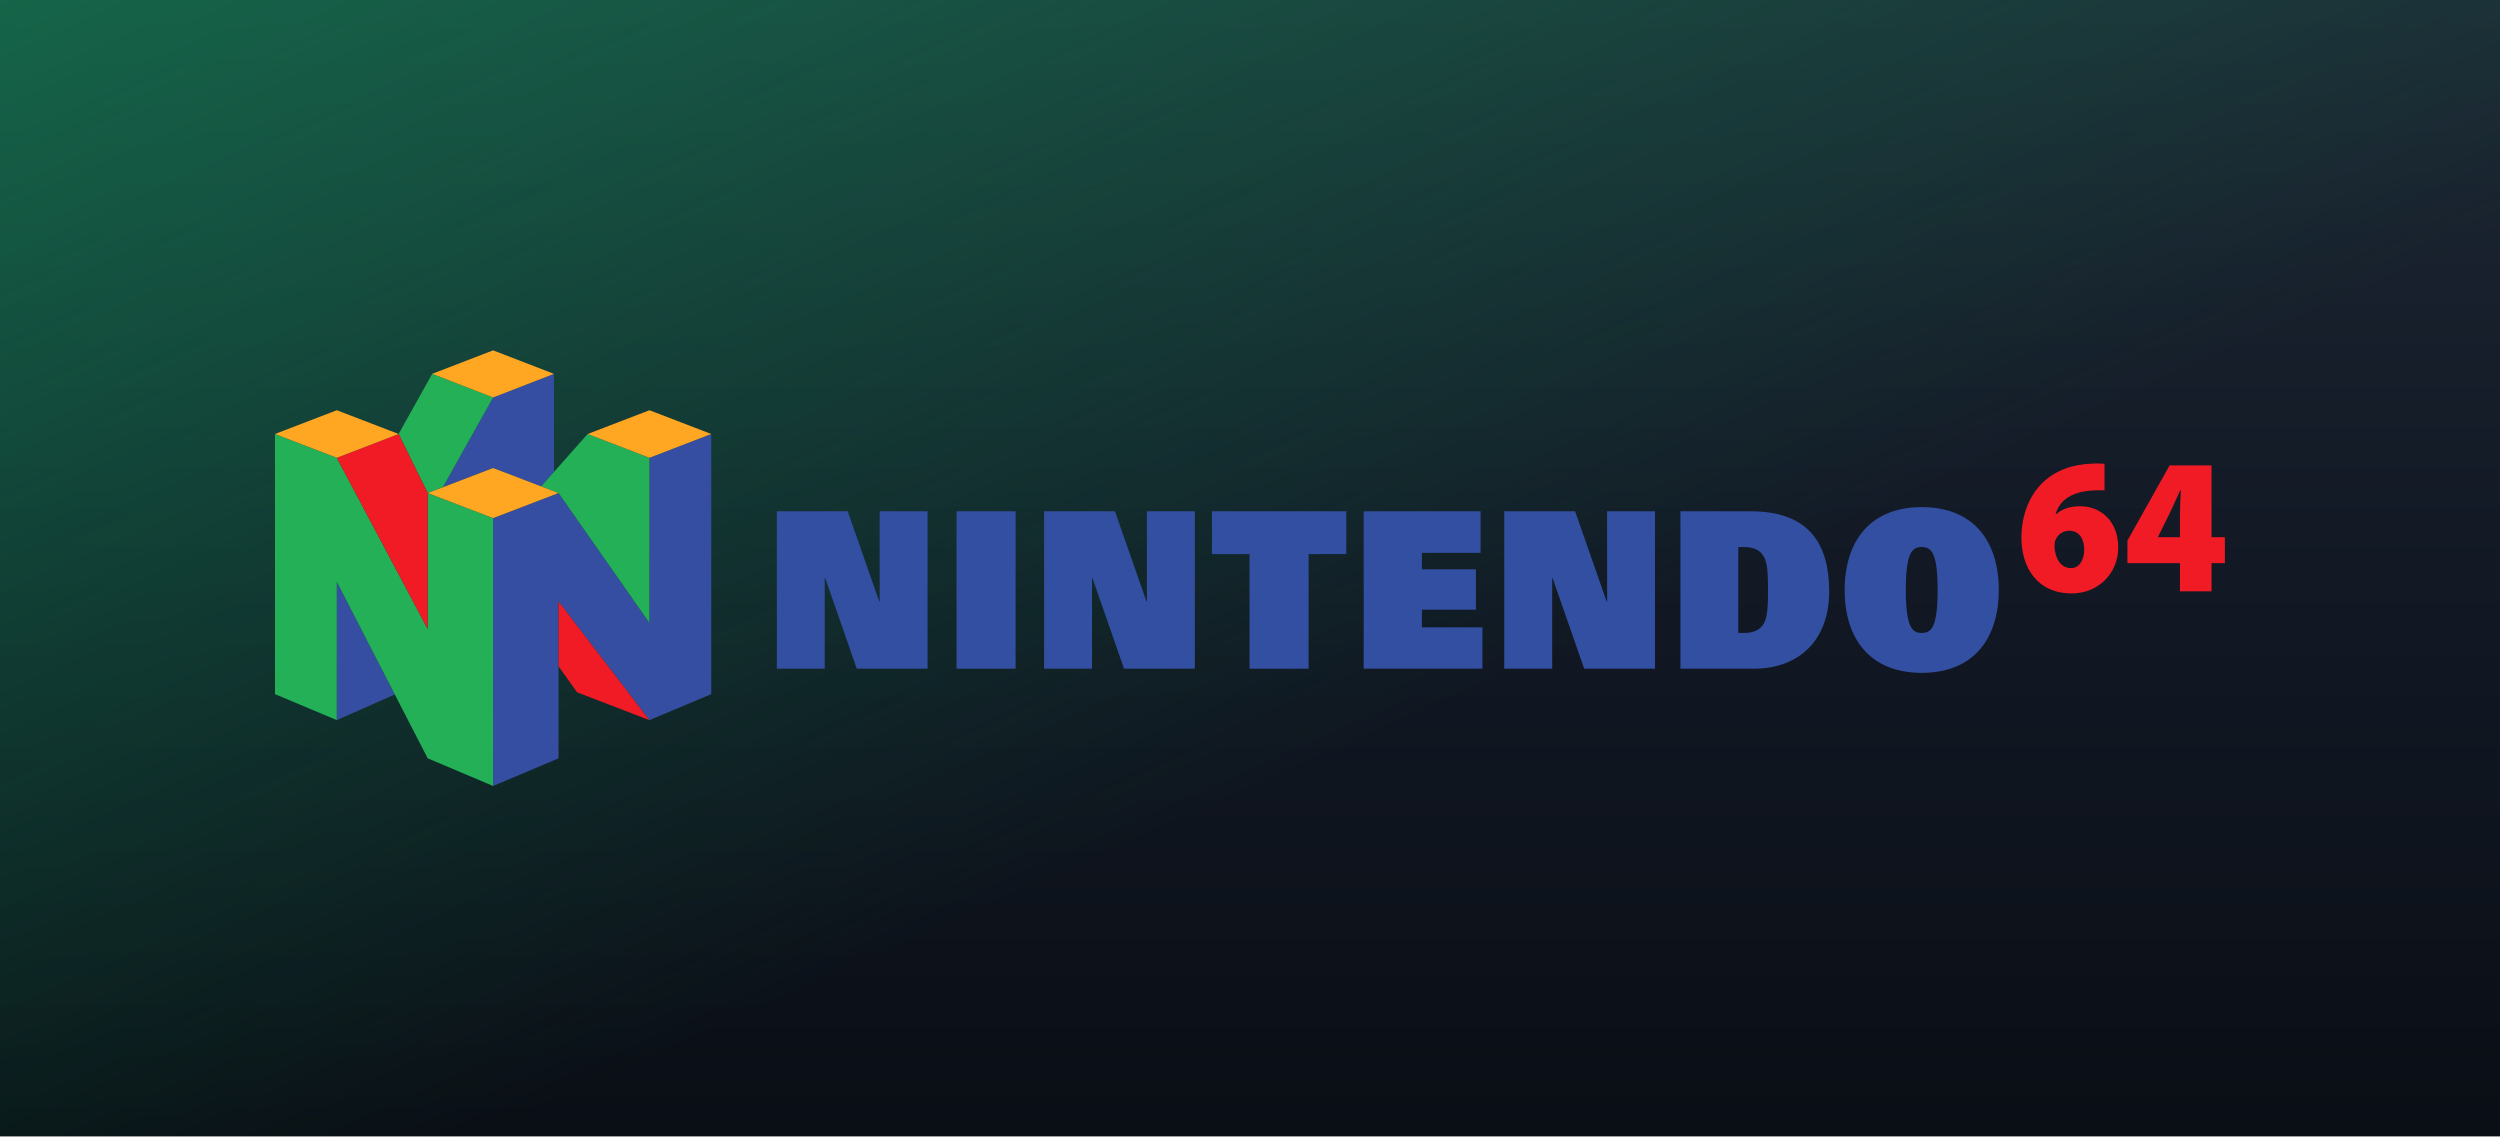
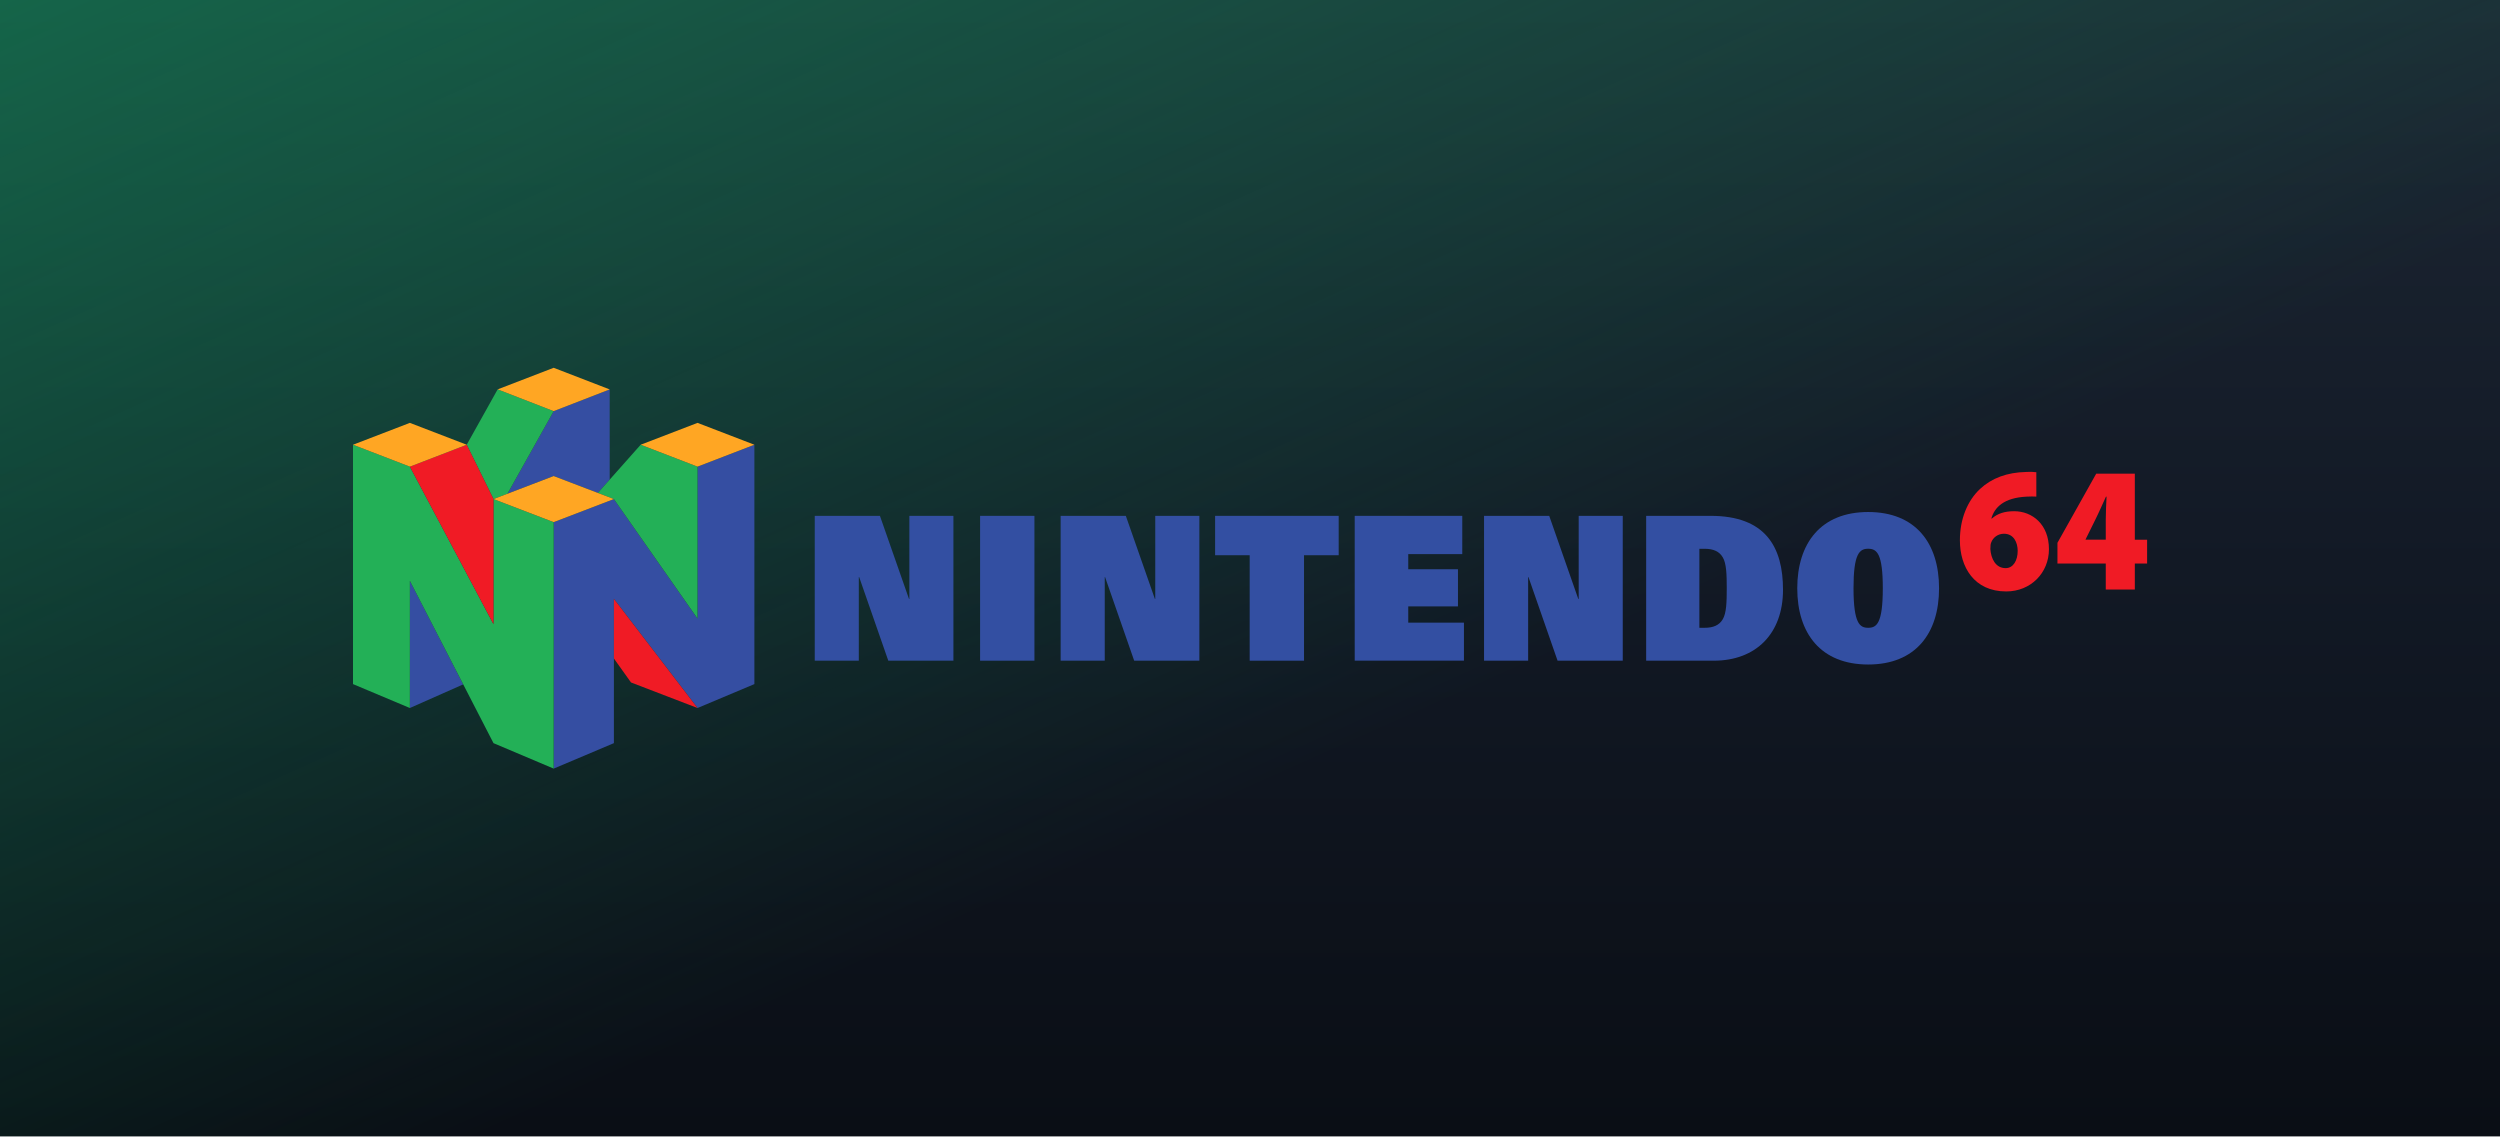
<svg xmlns="http://www.w3.org/2000/svg" viewBox="0 0 440 200" preserveAspectRatio="xMidYMid meet">
  <defs>
    <linearGradient id="base" x1="0" y1="0" x2="0" y2="1">
      <stop offset="0" stop-color="#1d2734" />
      <stop offset="0.5" stop-color="#121925" />
      <stop offset="1" stop-color="#0a0e15" />
    </linearGradient>
    <linearGradient id="bloom" x1="0" y1="0" x2="1" y2="1">
      <stop offset="0" stop-color="#0da25e" stop-opacity="0.50" />
      <stop offset="0.6" stop-color="#0da25e" stop-opacity="0" />
    </linearGradient>
  </defs>
  <rect width="440" height="200" fill="url(#base)" />
  <rect width="440" height="200" fill="url(#bloom)" />
-   <g transform="translate(48.400 61.663) scale(0.08937)">
+   <g transform="translate(62.128 64.730) scale(0.08223)">
    <style type="text/css">
	.st0{fill:#334FA2;}
	.st1{fill:#F01B25;}
	.st2{fill:#354EA2;}
	.st3{fill:#23B057;}
	.st4{fill:#FFA623;}
	.st5{fill:#FFFFFF;}
</style>
    <g>
      <g>
        <g>
          <polyline class="st0" points="1145.7,626.9 1285.1,626.9 1285.1,316.9 1190.8,316.9 1190.8,494.7 1190,494.7 1127.8,316.9      988.3,316.9 988.3,626.9 1082.6,626.9 1082.6,448 1083.4,448 1145.7,626.9    " />
        </g>
        <g>
          <polyline class="st0" points="1672,626.9 1811.5,626.9 1811.5,316.9 1717.1,316.9 1717.1,494.7 1716.3,494.7 1654.1,316.9      1514.6,316.9 1514.6,626.9 1609,626.9 1609,448 1609.7,448 1672,626.9    " />
        </g>
        <g>
          <polyline class="st0" points="2578.2,626.9 2717.7,626.9 2717.7,316.9 2623.4,316.9 2623.4,494.7 2622.5,494.7 2560.3,316.9      2420.8,316.9 2420.8,626.9 2515.2,626.9 2515.2,448 2515.9,448 2578.2,626.9    " />
        </g>
        <g>
          <rect x="1342.2" y="316.9" class="st0" width="116.3" height="310" />
        </g>
        <g>
          <polyline class="st0" points="1919.2,401.2 1845.2,401.2 1845.2,316.9 2109.7,316.9 2109.7,401.2 2035.5,401.2 2035.5,626.9      1919.2,626.9 1919.2,401.2    " />
        </g>
        <g>
          <path class="st0" d="M2881.7,556.5h11.4c18.7,0,31.3-5.7,38.6-18.2c7.8-12.9,8.6-36.3,8.6-66.3c0-30.1-0.8-53.5-8.6-66.4     c-7.3-12.4-19.8-18.2-38.6-18.2h-11.4V556.5 M2767.8,316.9h137.9c117.6,0,155,66.5,155,158.4c0,93.6-57.8,151.6-148.1,151.6     h-144.8V316.9z" />
        </g>
        <g>
          <path class="st0" d="M3243,556.5c17.9,0,31.3-8.8,31.3-84.6c0-74.1-12.6-84.6-31.3-84.6c-18.7,0-31.4,10.5-31.4,84.6     C3211.7,547.8,3225.2,556.5,3243,556.5 M3243,308.7c101.3,0,151.7,66.5,151.7,163.2c0,96.6-50.4,163.2-151.7,163.2     c-101.3,0-151.8-66.5-151.8-163.2C3091.3,375.3,3141.8,308.7,3243,308.7z" />
        </g>
        <g>
          <path class="st1" d="M3537.4,428.8c16,0,25.6-16.2,25.6-37c-0.1-17.6-8.1-36.6-29.5-36.6c-13,0-23.2,8.2-27,18.2     c-1.5,3.1-2,7.5-2,14.8c1.4,19.8,10.9,40.6,32.6,40.6H3537.4 M3602.8,275.7c-6.2-0.4-12.2-0.3-20.6,0.1     c-49.1,2.3-68.9,23.2-75.6,46.8h1.2c12.2-10.7,27.3-15.6,47.6-15.6c38.9,0,74.5,28.2,74.5,81.3c0,50.8-39.1,90.4-91.4,90.4     c-69.1,0-99.2-52.7-99.2-109.3c0-46,16.3-84.9,43-110c25.5-23.6,58.3-35.5,98.5-36.4c10.7-0.6,17,0,22.1,0.5V275.7z" />
        </g>
        <g>
          <path class="st1" d="M3751.5,368v-42.7c0-15.7,0.9-32.1,1.7-49.4h-1.3c-7.8,16.8-14.5,32.7-23.1,49.9l-20.4,41.3l-0.3,0.8H3751.5      M3751.5,474.6V419h-103.4v-44.4l83-148h82.6V368h26.3V419h-26.3v55.6H3751.5z" />
        </g>
        <g>
          <polyline class="st0" points="2144,316.9 2374.2,316.9 2374.2,398.8 2258.6,398.8 2258.6,431.2 2365,431.2 2365,510.7      2258.6,510.7 2258.6,545.5 2377.8,545.5 2377.8,626.8 2144,626.8 2144,316.9    " />
        </g>
      </g>
      <g>
        <g id="layer2_57_">
          <g id="polygon3542_57_">
            <polygon class="st2" points="429.5,92.8 330.5,269.6 429.5,231.7 524.1,267.9 549.4,239.5 549.4,46.3     " />
          </g>
          <g id="polygon3558_57_">
            <polygon class="st2" points="737.4,728.2 558.4,494.6 558.4,803.4 429.5,857.9 429.5,330.4 558.4,281 737.4,536.8 737.4,211.6       859.1,164.7 859.1,677     " />
          </g>
          <g id="polygon3560_57_">
            <polygon class="st2" points="121.7,728.2 235.9,677.6 121.7,455.9     " />
          </g>
        </g>
        <g id="layer3_57_">
          <g id="polygon3538_57_">
            <polygon class="st3" points="243.4,164.7 300.7,281 330.5,269.6 429.5,92.8 309.6,46.2     " />
          </g>
          <g id="polygon3540_57_">
            <polygon class="st3" points="524.1,267.9 615.7,164.7 737.4,211.6 737.4,536.8 558.4,281     " />
          </g>
          <g id="polygon3552_57_">
            <polygon class="st3" points="121.7,211.6 0,164.7 0,677 121.7,728.2 121.7,455.9 300.7,803.4 429.5,857.9 429.5,330.4       300.7,281 300.7,548.8     " />
          </g>
        </g>
        <g id="layer4_57_">
          <g id="polygon3554_57_">
            <polygon class="st1" points="300.7,281 300.7,548.8 121.7,211.6 243.4,164.7     " />
          </g>
          <g id="polygon3556_57_">
            <polygon class="st1" points="737.4,728.2 558.4,494.6 558.4,622.2 595,673.5     " />
          </g>
        </g>
        <g id="layer5_57_">
          <g id="polygon3544_57_">
            <polygon class="st4" points="558.4,281 429.5,330.4 300.7,281 429.5,231.7     " />
          </g>
          <g id="polygon3546_57_">
            <polygon class="st4" points="615.7,164.7 737.4,117.9 859.1,164.7 737.4,211.6     " />
          </g>
          <g id="polygon3548_57_">
            <polygon class="st4" points="0,164.7 121.7,117.9 243.4,164.7 121.7,211.6     " />
          </g>
          <g id="polygon3550_57_">
            <polygon class="st4" points="549.4,46.3 429.5,0 309.6,46.2 429.5,92.8     " />
          </g>
        </g>
      </g>
    </g>
  </g>
</svg>
